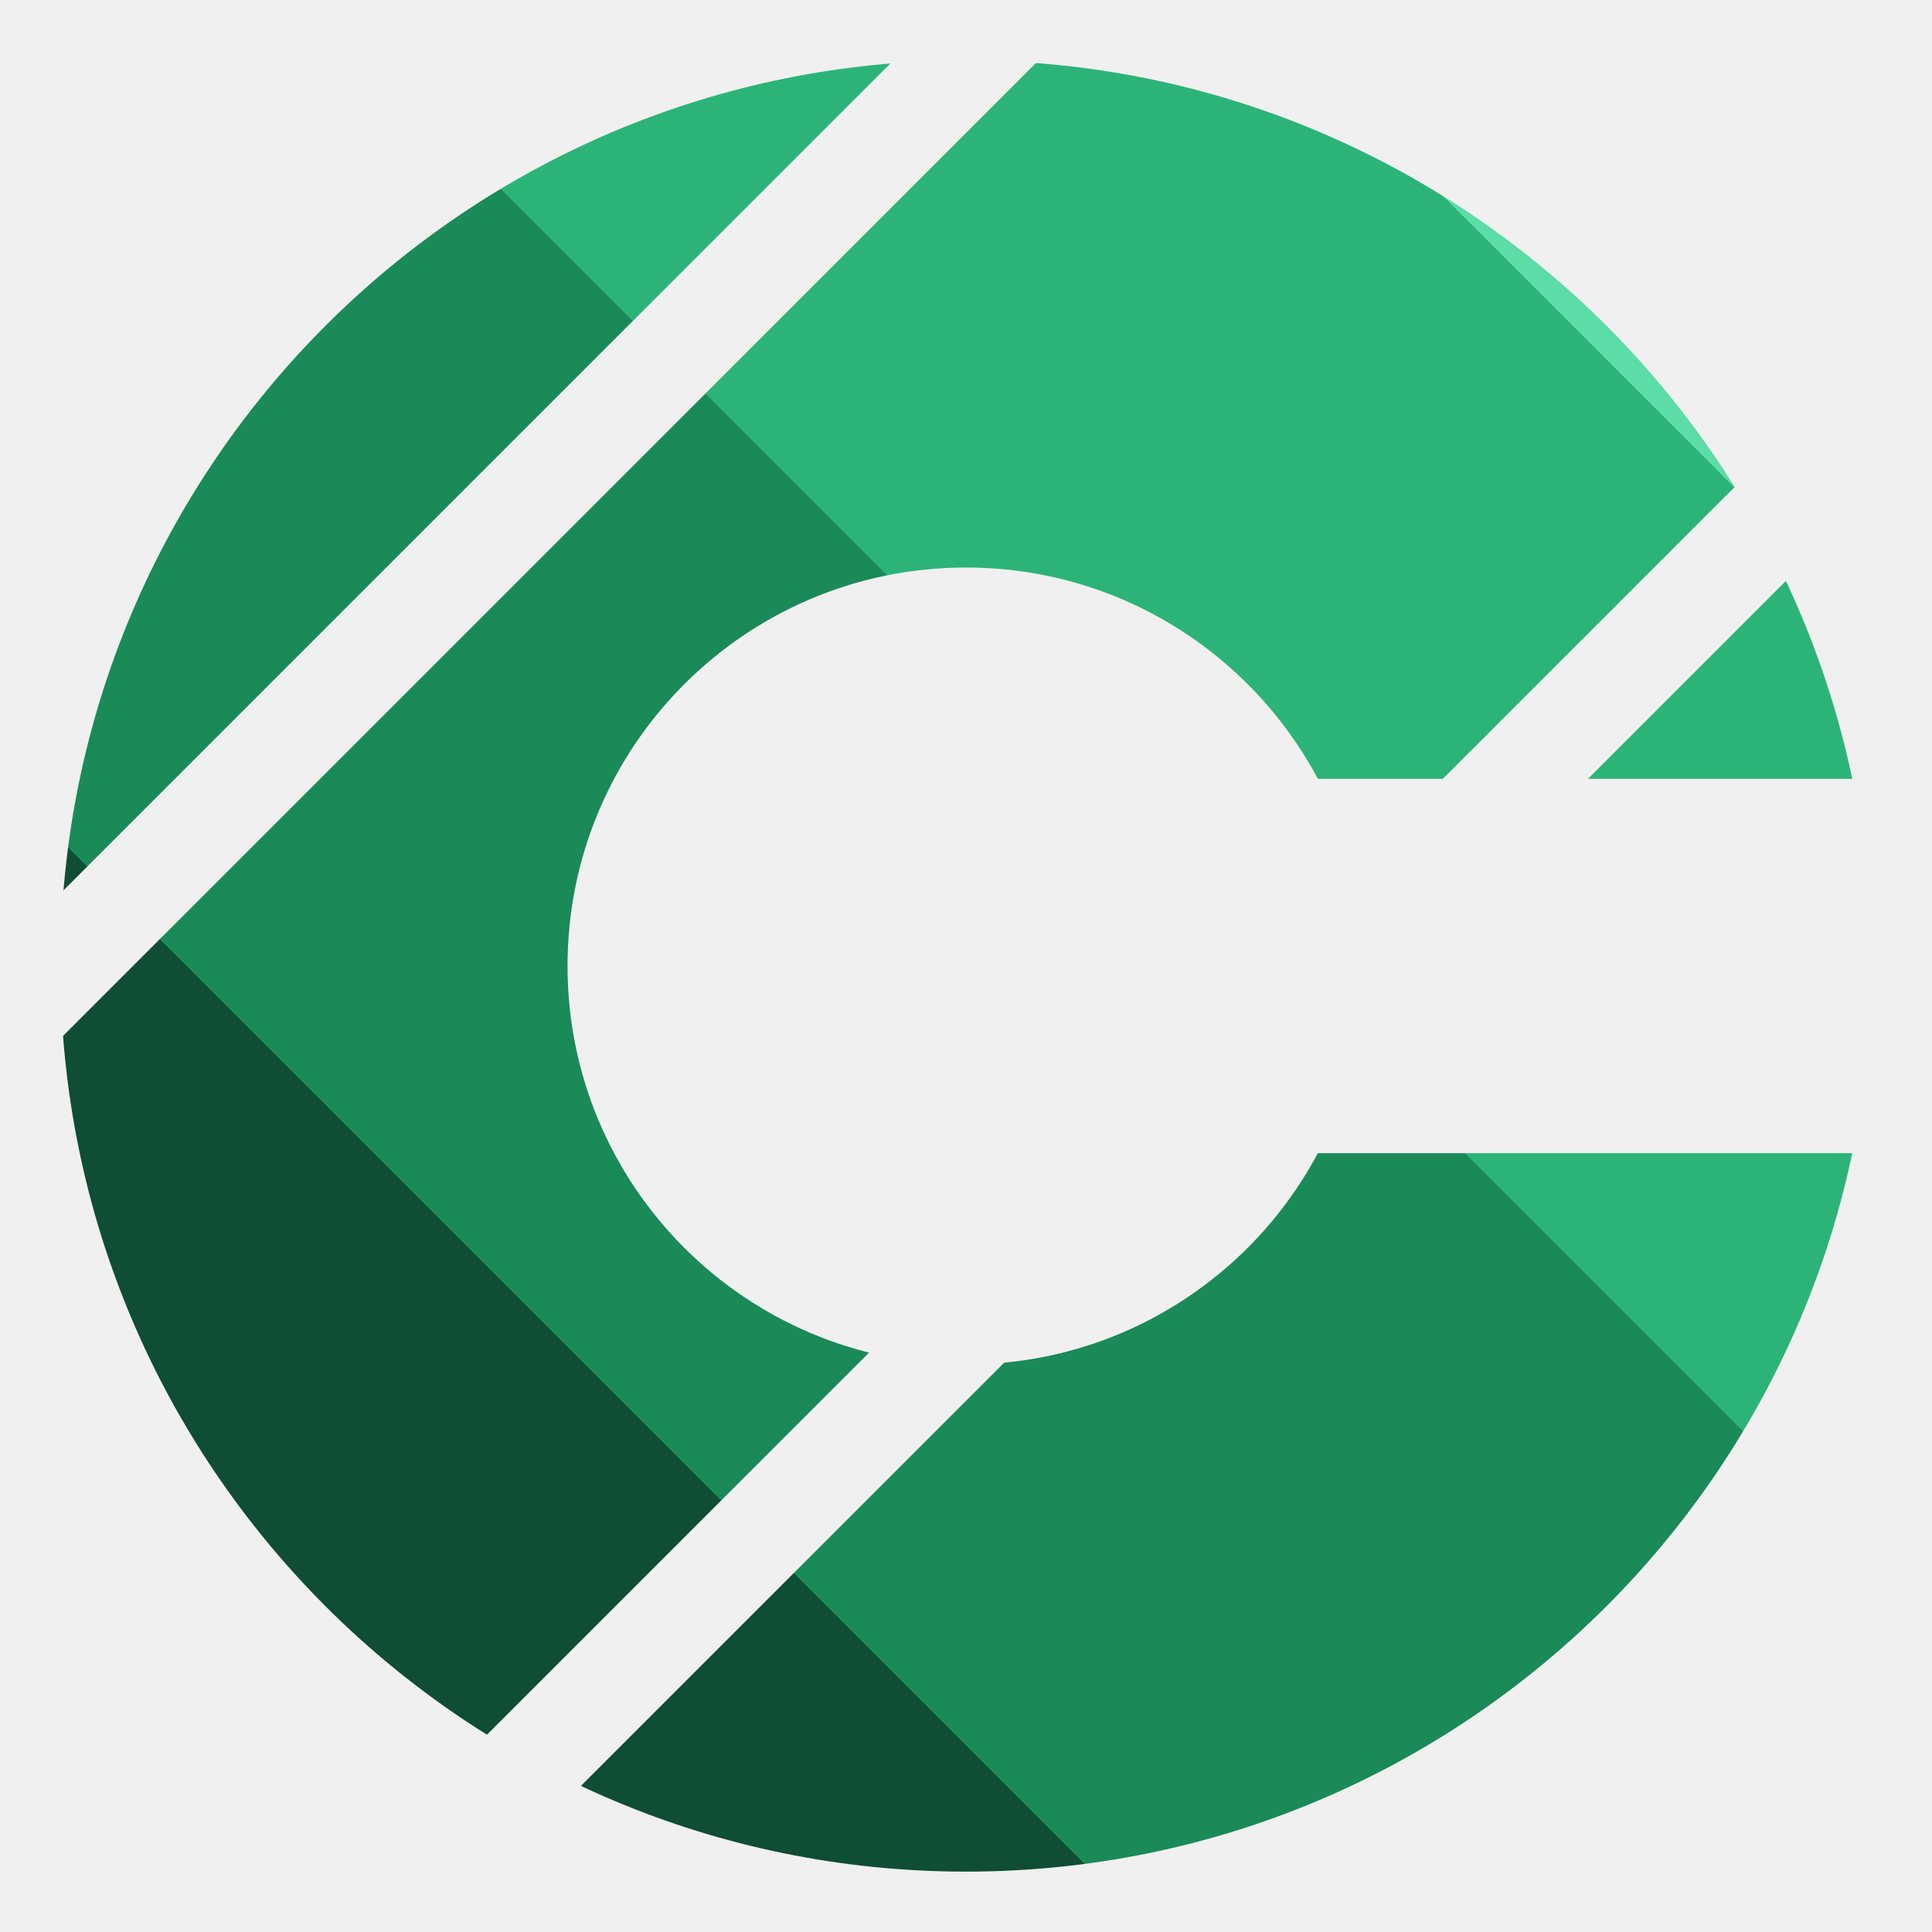
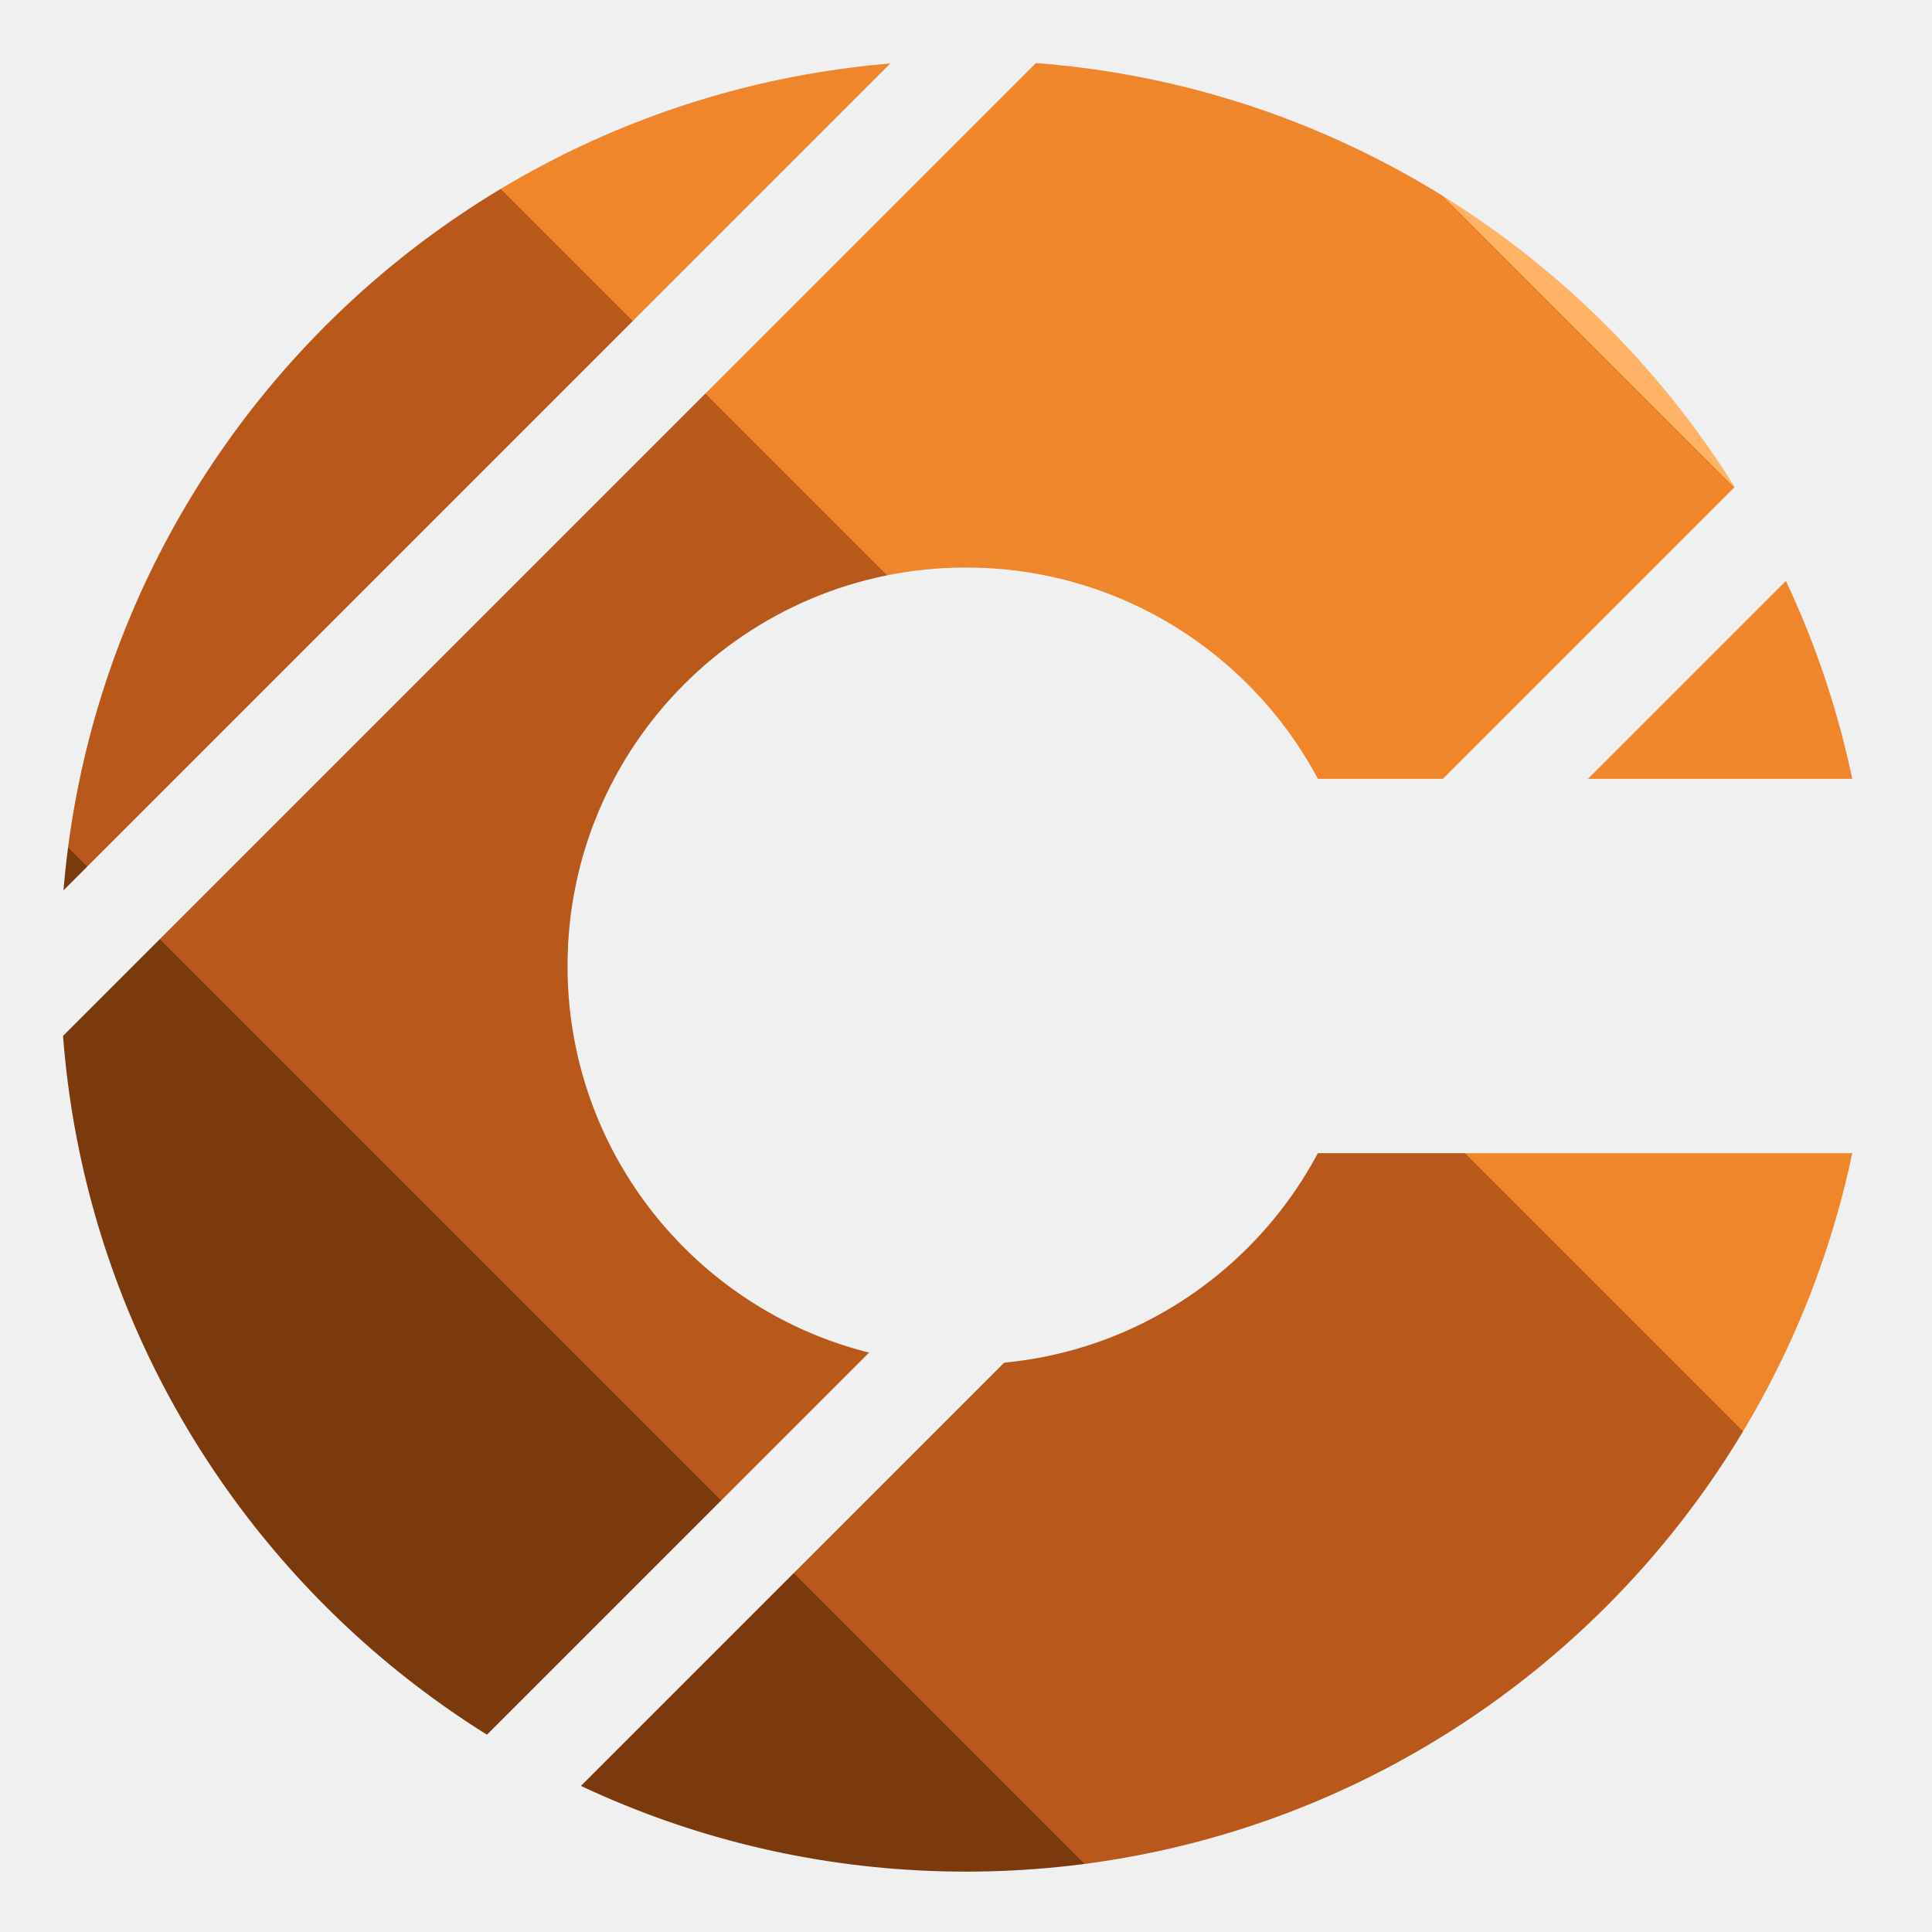
- <svg xmlns="http://www.w3.org/2000/svg" viewBox="0 0 32 32" role="img" aria-label="CORE Takeoff">
+ <svg xmlns="http://www.w3.org/2000/svg" viewBox="0 0 32 32" role="img" aria-label="CET">
  <defs>
    <linearGradient id="fc" x1="0" y1="1" x2="1" y2="0">
-       <stop offset="0" stop-color="#0f4d34" />
-       <stop offset="0.30" stop-color="#0f4d34" />
-       <stop offset="0.30" stop-color="#1a8a59" />
-       <stop offset="0.58" stop-color="#1a8a59" />
-       <stop offset="0.58" stop-color="#2cb478" />
-       <stop offset="0.82" stop-color="#2cb478" />
-       <stop offset="0.82" stop-color="#5cdca6" />
-       <stop offset="1" stop-color="#5cdca6" />
+       <stop offset="0" stop-color="#7a3a0e" />
+       <stop offset="0.30" stop-color="#7a3a0e" />
+       <stop offset="0.30" stop-color="#b8581a" />
+       <stop offset="0.58" stop-color="#b8581a" />
+       <stop offset="0.58" stop-color="#f0862c" />
+       <stop offset="0.82" stop-color="#f0862c" />
+       <stop offset="0.82" stop-color="#ffb366" />
+       <stop offset="1" stop-color="#ffb366" />
    </linearGradient>
    <mask id="cmask">
      <circle cx="16" cy="16" r="15" fill="#fff" />
      <circle cx="16" cy="16" r="6.6" fill="#000" />
      <rect x="17.4" y="12.9" width="16" height="6.2" fill="#000" />
      <line x1="-3" y1="20" x2="20" y2="-3" stroke="#000" stroke-width="1.7" />
      <line x1="3" y1="35" x2="35" y2="3" stroke="#000" stroke-width="1.7" />
    </mask>
  </defs>
  <rect width="32" height="32" fill="url(#fc)" mask="url(#cmask)" />
</svg>
